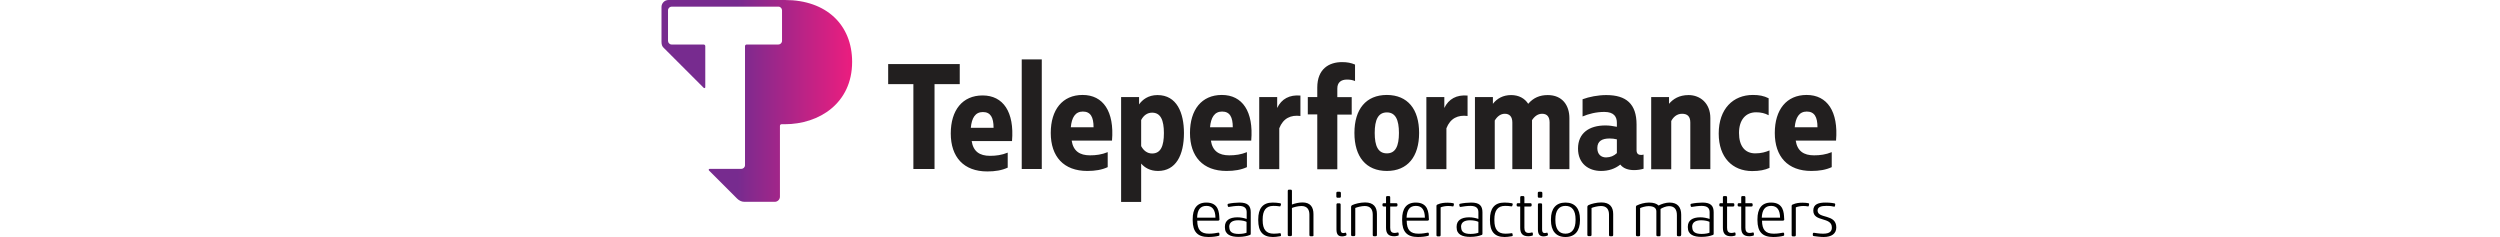
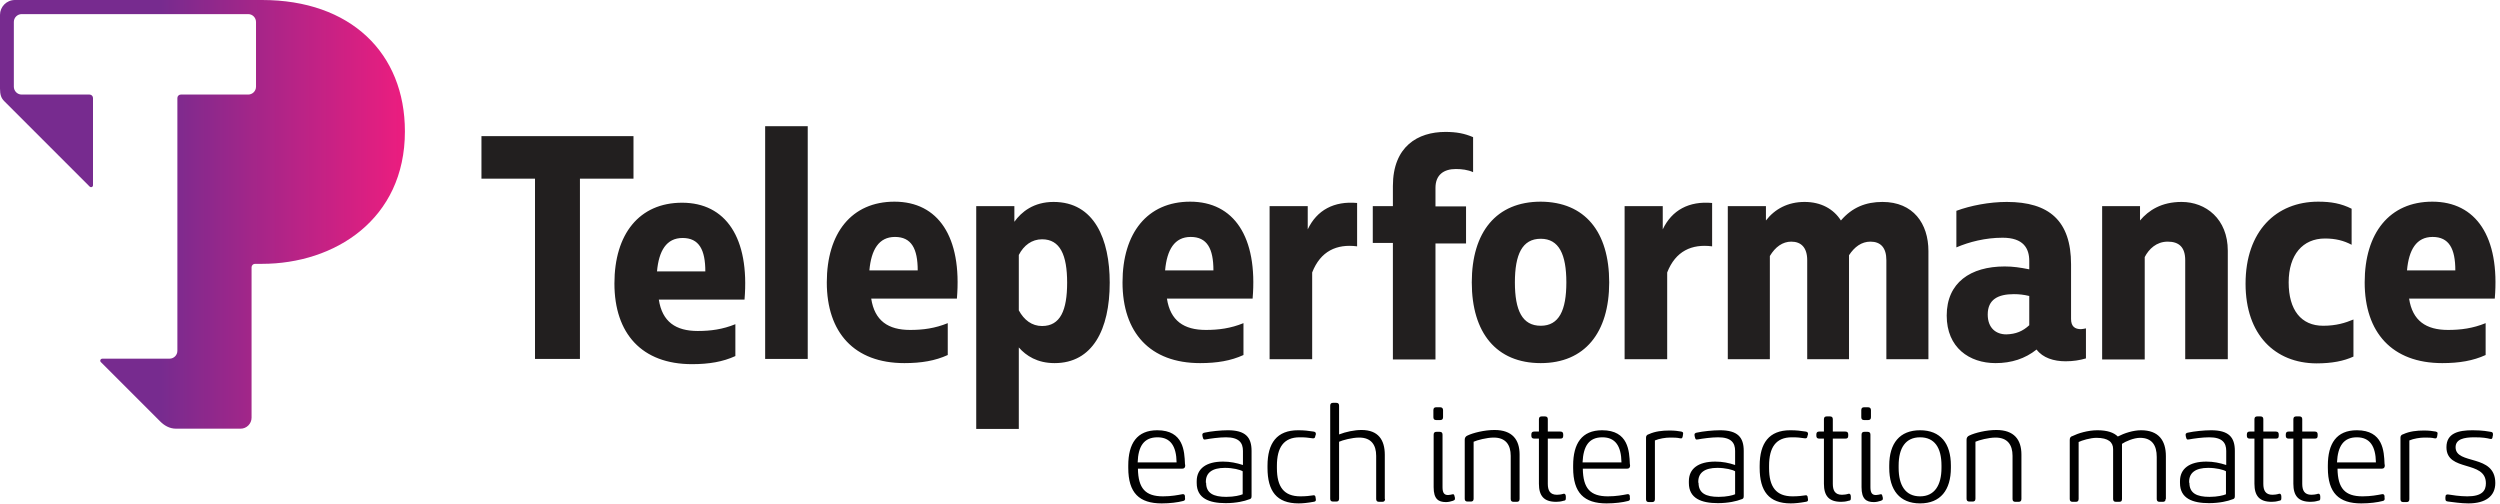
- <svg xmlns="http://www.w3.org/2000/svg" height="237" viewBox="21.8 104.1 957 192.7" width="2500">
+ <svg xmlns="http://www.w3.org/2000/svg" height="192.7" viewBox="21.8 104.1 957 192.7" width="957">
  <linearGradient id="a" gradientUnits="userSpaceOnUse" x1="21.739" x2="176.759" y1="186.253" y2="186.253">
    <stop offset=".397" stop-color="#772b8f" />
    <stop offset="1" stop-color="#ec1d7f" />
  </linearGradient>
  <path d="m226.6 172.5h-20.5v-16.3h58.2v16.3h-20.5v69h-17.2zm30.4 40.1c0-18.9 9.5-30.9 25.9-30.9 16.7 0 25.9 13.4 23.9 37.1h-32.8c1.3 8.5 6.5 12 14.9 12 4.9 0 9.5-.6 14.4-2.6v12.2c-4.8 2.2-10.1 3.1-16.6 3.1-19.2 0-29.7-11.7-29.7-30.9zm34.8-4.6c0-8.3-2.4-12.8-8.7-12.8-6.2 0-9.1 4.9-9.8 12.8zm39.2 33.5h-16.3v-89.1h16.3zm7.3-29.3c0-18.9 9.5-30.9 25.9-30.9 16.7 0 25.9 13.4 23.9 37.1h-32.8c1.3 8.5 6.5 12 14.9 12 4.9 0 9.5-.6 14.4-2.6v12.2c-4.8 2.2-10.1 3.1-16.6 3.1-19.2 0-29.7-11.7-29.7-30.9zm34.8-4.6c0-8.3-2.4-12.8-8.7-12.8-6.2 0-9.1 4.9-9.8 12.8zm52.4 35.5c-6.6 0-10.9-2.8-13.7-6v31.2h-16.3v-85.3h14.6v6c2.7-3.8 7.4-7.6 15-7.6 15.7 0 21.5 14.4 21.5 30.9 0 18-6.6 30.8-21.1 30.8zm-13.7-20.2c2 3.7 5 6 8.9 6 7 0 9.6-6 9.6-16.6s-2.7-16.6-9.6-16.6c-3.9 0-7 2.3-8.9 6zm39.7-10.7c0-18.9 9.5-30.9 25.9-30.9 16.7 0 25.9 13.4 23.9 37.1h-32.8c1.3 8.5 6.5 12 14.9 12 4.9 0 9.5-.6 14.4-2.6v12.2c-4.8 2.2-10.1 3.1-16.6 3.1-19.2 0-29.7-11.7-29.7-30.9zm34.8-4.6c0-8.3-2.4-12.8-8.7-12.8-6.2 0-9.1 4.9-9.8 12.8zm21.5-24.6h14.6v8.9c3.5-7.4 10.1-10.9 18.9-10.1v16.6c-7.8-1-14 1.8-17.2 10v33.2h-16.3zm47.2 14.1h-7.7v-14.1h7.7v-7.7c0-15.2 9.6-20.7 20.1-20.7 4.3 0 7.3.6 10.6 2v13.4c-2-.9-4.3-1.2-6.6-1.2-4.6 0-7.8 2.2-7.8 7.2v7.1h11.7v14.2h-11.7v44.4h-16.3zm82.8 15.1c0 19.3-9.4 30.9-26.2 30.9-17 0-26.4-11.6-26.4-30.9s9.4-30.9 26.4-30.9c16.9.1 26.2 11.5 26.2 30.9zm-36.1 0c0 10.7 2.8 16.6 9.9 16.6 7 0 9.8-5.9 9.8-16.6s-2.8-16.7-9.8-16.7c-7.1 0-9.9 6-9.9 16.7zm42-29.2h14.6v8.9c3.5-7.4 10.1-10.9 18.9-10.1v16.6c-7.8-1-14 1.8-17.2 10v33.2h-16.3zm116.3 17.2v41.4h-16.1v-37.9c0-4.8-2.2-7.1-6.1-7.1-3.4 0-6.1 2-8.2 5.2v39.8h-16v-37.9c0-4.8-2.3-7.1-6.1-7.1-3.3 0-6.1 2-8.2 5.5v39.5h-16.1v-58.6h14.6v5.5c3.4-4.4 8.4-7.1 14.8-7.1 6.3 0 11.1 2.7 13.9 7.1 4.3-5 9.5-7.1 15.9-7.1 11.8 0 17.6 8.3 17.6 18.8zm60.3 29.6v11.5c-2.4.7-4.9 1.1-7.8 1.1-4.5 0-8.7-1.3-11.1-4.5-4.4 3.5-9.6 5.2-15.7 5.2-10 0-18.7-5.9-18.7-18.2 0-12.6 9.1-18.8 22.2-18.8 3.2 0 5.9.4 9.4 1.1v-3.2c0-4.8-2.2-8.9-10.2-8.9-6.6 0-12.8 1.6-17.7 3.7v-14c5.4-2 12.6-3.4 19.3-3.4 16.2 0 24.6 7.2 24.6 23.9v20.9c0 2.9 1.5 3.9 3.8 3.9.6 0 1.3-.2 1.9-.3zm-21.7-1.2v-11.2c-2.1-.5-3.9-.7-5.9-.7-6 0-10 2-10 7.8 0 5.2 3.2 7.6 7.1 7.6 3.7-.1 6.3-1.2 8.8-3.5zm27.8-45.6h14.6v5.5c3.3-3.9 8.2-7.1 15.9-7.1 9.3 0 17.7 6.5 17.7 18.7v41.5h-16.3v-37.9c0-5-2.4-7.1-6.7-7.1s-7.2 2.8-8.8 5.9v39.2h-16.3v-58.7zm55 29.7c0-20.1 11.7-31.4 27.8-31.4 5 0 8.8.7 12.8 2.7v13.8c-3-1.6-6.2-2.4-10.2-2.4-8.5 0-13.9 6.2-13.9 16.8s4.8 16.6 13.2 16.6c5 0 8.5-1.1 11.6-2.4v14.2c-3.7 1.7-8.2 2.6-14.2 2.6-15.8-.1-27.1-10.9-27.1-30.5zm45.6-.5c0-18.9 9.5-30.9 25.9-30.9 16.7 0 25.9 13.4 23.9 37.1h-32.8c1.3 8.5 6.5 12 14.9 12 4.9 0 9.5-.6 14.4-2.6v12.2c-4.8 2.2-10.1 3.1-16.6 3.1-19.2 0-29.7-11.7-29.7-30.9zm34.7-4.6c0-8.3-2.4-12.8-8.7-12.8-6.2 0-9.1 4.9-9.8 12.8z" fill="#221f1f" />
  <path d="m475.4 294.6c.2.8-.1 1.2-.8 1.3-1.9.5-4.9.9-8.1.9-8.6 0-12.8-4-12.8-13.6v-.9c0-8.4 3.3-13.5 11.1-13.5 10.1 0 10.4 8.1 10.6 12.8l.1.7c0 .8-.4 1.2-1.1 1.2h-17c.1 7.6 2.9 10.6 9.6 10.6 3.2 0 5.7-.5 7.3-.8.9-.2 1.1.4 1.1.8zm-18.1-13.5h14.9c-.1-6.2-2.3-9.6-7.3-9.6-5.2 0-7.4 3.4-7.6 9.6zm40.3 1v-5.4c0-3.1-1.5-5.2-6.5-5.2-2.6 0-6.1.5-7.7.8-.9.2-1-.1-1.2-.9l-.1-.4c-.2-.9.2-1.2.9-1.3 2.2-.5 6.2-.9 8.8-.9 6.8 0 9.1 2.7 9.1 7.9v17.3c0 .8-.2 1.1-1.1 1.3-1.5.6-4.7 1.4-8.8 1.4-6.3 0-11.1-1.8-11.1-7.7v-.7c0-4.8 3.6-7.5 10.1-7.5 2.7 0 5.1.5 7.6 1.3zm-14.1 6.8c0 4 2.8 5.4 7.7 5.4 3.1 0 5.4-.6 6.3-1v-8.8c-1-.6-3.7-1.3-6.8-1.3-4.9 0-7.3 1.9-7.3 5.3v.4zm41.8-17.9c-.1.7-.3.9-.9.9-2.2-.3-2.8-.4-5.1-.4-6.1 0-8.7 3.9-8.7 10.9v.9c0 7.2 2.7 10.8 9 10.8 2.1 0 3.7-.2 5-.4.7-.1.8.6.8.9l.1.6c.1.7-.2.9-.9 1-2.2.4-4.1.6-5.7.6-8.4 0-11.9-4.7-11.9-13.6v-.8c0-8.7 3.6-13.6 11.7-13.6 2.5 0 3.8.2 5.9.5.6.1 1 .3.9 1.1zm26.7 24.1c0 .8-.4 1.1-1.1 1.1h-1.2c-.8 0-1.1-.4-1.1-1.1v-16.5c0-4.2-1.9-7-6.5-7-2.7 0-6.4 1-7.7 1.6v21.8c0 .8-.4 1.1-1.1 1.1h-1.2c-.8 0-1.1-.4-1.1-1.1v-35.6c0-.8.4-1.1 1.1-1.1h1.2c.8 0 1.1.4 1.1 1.1v11c2.6-1 5.8-1.7 8.6-1.7 6.4 0 8.9 3.8 8.9 9.5v16.9zm19.6-30.2c-.8 0-1.1-.4-1.1-1.1v-2.7c0-.8.4-1.1 1.1-1.1h1.5c.7 0 1.1.4 1.1 1.1v2.7c0 .8-.4 1.1-1.1 1.1zm7.1 29.5c.1.7.2 1.1-.7 1.4s-1.8.5-2.7.5c-2.9 0-4.7-1.2-4.7-5.7v-20.1c0-.8.4-1.1 1.1-1.1h1.2c.8 0 1.1.4 1.1 1.1v20.1c0 2.1.6 3 2.1 3 .6 0 1.3-.2 1.8-.3.4-.1.6.2.7.8zm24.8.7c0 .8-.4 1.1-1.1 1.1h-1.2c-.8 0-1.1-.4-1.1-1.1v-16.5c0-4.2-1.9-7-6.5-7-2.7 0-6.4 1-7.7 1.6v21.8c0 .8-.4 1.1-1.1 1.1h-1.2c-.8 0-1.1-.4-1.1-1.1v-22.6c0-.8.4-1.3 1.1-1.6 2.1-1 6.4-2.1 10.3-2.1 6.8 0 9.6 3.7 9.6 9.4zm7.4-23.1h-1.8c-.8 0-1.1-.4-1.1-1.1v-.5c0-.8.4-1.1 1.1-1.1h1.8v-4.7c0-.8.4-1.1 1.1-1.1h1.2c.8 0 1.1.4 1.1 1.1v4.7h4.8c.8 0 1.1.4 1.1 1.1v.5c0 .8-.3 1.1-1.1 1.1h-4.8v17.3c0 2.5.8 4.2 3.5 4.2.7 0 1.6-.1 2.6-.4.5-.1.8.4.8 1.1v.5c0 .8-.1 1-.9 1.1-1 .3-1.9.4-2.8.4-4.7 0-6.6-2.3-6.6-6.9zm34.8 22.6c.2.8-.1 1.2-.8 1.3-1.9.5-4.9.9-8.1.9-8.6 0-12.8-4-12.8-13.6v-.9c0-8.4 3.3-13.5 11.1-13.5 10.1 0 10.4 8.1 10.6 12.8l.1.7c0 .8-.4 1.2-1.1 1.2h-17c.1 7.6 2.9 10.6 9.6 10.6 3.2 0 5.7-.5 7.3-.8.9-.2 1.1.4 1.1.8zm-18.1-13.5h14.9c-.1-6.2-2.3-9.6-7.3-9.6-5.2 0-7.3 3.4-7.6 9.6zm38.4-10.2c-.2.9-.3 1.1-1 1-1.2-.3-2.5-.3-3.9-.3-1.7 0-4.2.4-5.8 1.1v22.5c0 .8-.4 1.1-1.1 1.1h-1.2c-.8 0-1.1-.4-1.1-1.1v-23.6c0-.6.3-1.1 1.1-1.3 2.4-1.1 5.1-1.4 7.9-1.4 2 0 3.3.2 4.5.4.8.2.8.6.6 1.4zm20 11.2v-5.4c0-3.1-1.5-5.2-6.5-5.2-2.6 0-6.1.5-7.7.8-.9.2-1-.1-1.2-.9l-.1-.4c-.2-.9.2-1.2.9-1.3 2.2-.5 6.2-.9 8.8-.9 6.8 0 9.1 2.7 9.1 7.9v17.3c0 .8-.2 1.1-1.1 1.3-1.5.6-4.7 1.4-8.8 1.4-6.3 0-11.1-1.8-11.1-7.7v-.7c0-4.8 3.6-7.5 10.1-7.5 2.8 0 5.2.5 7.6 1.3zm-14 6.8c0 4 2.8 5.4 7.7 5.4 3.1 0 5.4-.6 6.3-1v-8.8c-1-.6-3.7-1.3-6.8-1.3-4.9 0-7.3 1.9-7.3 5.3v.4zm41.7-17.9c-.1.7-.3.9-.9.9-2.2-.3-2.8-.4-5.1-.4-6.1 0-8.7 3.9-8.7 10.9v.9c0 7.2 2.7 10.8 9 10.8 2.1 0 3.7-.2 5-.4.7-.1.8.6.8.9l.1.6c.1.7-.2.9-.9 1-2.2.4-4.1.6-5.7.6-8.4 0-11.9-4.7-11.9-13.6v-.8c0-8.7 3.6-13.6 11.7-13.6 2.5 0 3.8.2 5.9.5.6.1 1 .3.9 1.1zm6.3 1h-1.8c-.8 0-1.1-.4-1.1-1.1v-.5c0-.8.4-1.1 1.1-1.1h1.8v-4.7c0-.8.4-1.1 1.1-1.1h1.2c.8 0 1.1.4 1.1 1.1v4.7h4.8c.8 0 1.1.4 1.1 1.1v.5c0 .8-.3 1.1-1.1 1.1h-4.8v17.3c0 2.5.8 4.2 3.5 4.2.7 0 1.6-.1 2.6-.4.5-.1.8.4.8 1.1v.5c0 .8-.1 1-.9 1.1-1 .3-1.9.4-2.8.4-4.7 0-6.6-2.3-6.6-6.9zm15.4-7.1c-.8 0-1.1-.4-1.1-1.1v-2.7c0-.8.4-1.1 1.1-1.1h1.5c.7 0 1.1.4 1.1 1.1v2.7c0 .8-.4 1.1-1.1 1.1zm7.1 29.5c.1.7.2 1.1-.7 1.4s-1.8.5-2.7.5c-2.9 0-4.7-1.2-4.7-5.7v-20.1c0-.8.4-1.1 1.1-1.1h1.2c.8 0 1.1.4 1.1 1.1v20.1c0 2.1.6 3 2.1 3 .6 0 1.3-.2 1.8-.3.4-.1.6.2.7.8zm2.5-12.1c0-8.5 4-13.5 11.8-13.5s11.8 5 11.8 13.5v.9c0 8.5-4 13.6-11.8 13.6s-11.8-5.1-11.8-13.6zm20 0c0-6.9-2.7-10.8-8.2-10.8s-8.2 4-8.2 10.8v.9c0 6.7 2.6 10.9 8.2 10.9 5.5 0 8.2-4.2 8.2-10.9zm30.6 12.8c0 .8-.4 1.1-1.1 1.1h-1.2c-.8 0-1.1-.4-1.1-1.1v-16.5c0-4.2-1.9-7-6.5-7-2.7 0-6.4 1-7.7 1.6v21.8c0 .8-.4 1.1-1.1 1.1h-1.2c-.8 0-1.1-.4-1.1-1.1v-22.6c0-.8.4-1.3 1.1-1.6 2.1-1 6.4-2.1 10.3-2.1 6.8 0 9.6 3.7 9.6 9.4zm55.2 0c0 .8-.4 1.1-1.1 1.1h-1.2c-.8 0-1.1-.4-1.1-1.1v-16.1c0-4.4-1.8-7.3-6.4-7.3-2.4 0-5.6 1.4-6.9 2.3v21.1c0 .8-.3 1.1-1.1 1.1h-1.2c-.8 0-1.1-.4-1.1-1.1v-19.1c0-2.6-1.8-4.3-6.4-4.3-2.3 0-5.6 1-6.8 1.6v21.8c0 .8-.4 1.1-1.1 1.1h-1.2c-.8 0-1.1-.4-1.1-1.1v-22.6c0-.8.3-1.3 1.1-1.5 2-1 5.8-2.2 9.5-2.2 3.8 0 6.3.9 7.8 2.4 2.5-1.3 5.9-2.4 8.9-2.4 6.7 0 9.5 3.9 9.5 9.9v16.4zm23.2-13v-5.4c0-3.1-1.5-5.2-6.5-5.2-2.6 0-6.1.5-7.7.8-.9.2-1-.1-1.2-.9l-.1-.4c-.2-.9.2-1.2.9-1.3 2.2-.5 6.2-.9 8.8-.9 6.8 0 9.1 2.7 9.1 7.9v17.3c0 .8-.2 1.1-1.1 1.3-1.5.6-4.7 1.4-8.8 1.4-6.3 0-11.1-1.8-11.1-7.7v-.7c0-4.8 3.6-7.5 10.1-7.5 2.7 0 5.1.5 7.6 1.3zm-14.1 6.8c0 4 2.8 5.4 7.7 5.4 3.1 0 5.4-.6 6.3-1v-8.8c-1-.6-3.7-1.3-6.8-1.3-4.9 0-7.3 1.9-7.3 5.3v.4zm25-16.9h-1.9c-.8 0-1.1-.4-1.1-1.1v-.5c0-.8.4-1.1 1.1-1.1h1.8v-4.7c0-.8.4-1.1 1.1-1.1h1.2c.8 0 1.1.4 1.1 1.1v4.7h4.8c.8 0 1.1.4 1.1 1.1v.5c0 .8-.3 1.1-1.1 1.1h-4.8v17.3c0 2.5.8 4.2 3.5 4.2.7 0 1.6-.1 2.6-.4.5-.1.8.4.8 1.1v.5c0 .8-.1 1-.9 1.1-1 .3-1.9.4-2.8.4-4.7 0-6.6-2.3-6.6-6.9v-17.3zm14.8 0h-1.8c-.8 0-1.1-.4-1.1-1.1v-.5c0-.8.4-1.1 1.1-1.1h1.8v-4.7c0-.8.4-1.1 1.1-1.1h1.2c.8 0 1.1.4 1.1 1.1v4.7h4.8c.8 0 1.1.4 1.1 1.1v.5c0 .8-.3 1.1-1.1 1.1h-4.8v17.3c0 2.5.8 4.2 3.5 4.2.7 0 1.6-.1 2.6-.4.5-.1.8.4.8 1.1v.5c0 .8-.1 1-.9 1.1-1 .3-1.9.4-2.8.4-4.7 0-6.6-2.3-6.6-6.9zm34.9 22.6c.2.8-.1 1.2-.8 1.3-1.9.5-4.9.9-8.1.9-8.6 0-12.8-4-12.8-13.6v-.9c0-8.4 3.3-13.5 11.1-13.5 10.1 0 10.4 8.1 10.6 12.8l.1.7c0 .8-.4 1.2-1.1 1.2h-17c.1 7.6 2.9 10.6 9.6 10.6 3.2 0 5.7-.5 7.3-.8.9-.2 1.1.4 1.1.8zm-18.2-13.5h14.9c-.1-6.2-2.3-9.6-7.3-9.6-5.1 0-7.3 3.4-7.6 9.6zm38.4-10.2c-.2.9-.3 1.1-1 1-1.2-.3-2.5-.3-3.9-.3-1.7 0-4.2.4-5.8 1.1v22.5c0 .8-.4 1.1-1.1 1.1h-1.2c-.8 0-1.1-.4-1.1-1.1v-23.6c0-.6.3-1.1 1.1-1.3 2.4-1.1 5.1-1.4 7.9-1.4 2 0 3.3.2 4.5.4.8.2.8.6.6 1.4zm21.2.2c-.1 1.1-.4 1.1-1 1-1.3-.3-2.6-.6-6-.6-4 0-7.2.7-7.2 3.8 0 6.9 15.2 2.4 15.2 13.7 0 5.1-3.8 7.8-10.3 7.8-2.8 0-6-.5-7.7-.7-.9-.1-1.1-.3-1.1-1.2v-.4c0-1.1.5-1.2 1.2-1.1 1.2.2 4.3.7 7.2.7 5.7 0 7.1-2.2 7.1-5 0-9-15.1-4.2-15.1-13.8 0-5.4 4.6-6.5 10-6.5 4 0 6.2.5 6.9.6s1 .3.9 1.3z" />
  <path d="m122.1 104.1h-94.6c-3.2 0-5.7 2.6-5.7 5.7v28.2c0 2.4.5 3.7 1.6 4.8l32.7 32.7c.5.5 1.3.2 1.3-.5v-33.4c0-.7-.6-1.3-1.3-1.3h-26c-1.7 0-3-1.4-3-3v-24.8c0-1.7 1.4-3 3-3h86.7c1.7 0 3 1.4 3 3v24.8c0 1.7-1.4 3-3 3h-25.8c-.7 0-1.3.6-1.3 1.3v96.8c0 1.7-1.4 3-3 3h-25.7c-.7 0-1.1.8-.6 1.3l22.7 22.7c1.5 1.5 3.5 2.8 6.1 2.8h24.7c2.3 0 4.2-1.9 4.2-4.2v-57.6c0-.7.6-1.3 1.3-1.3h2.7c27.7 0 54.7-16.9 54.7-50.7 0-30-20.8-50.3-54.7-50.3z" fill="url(#a)" />
</svg>
